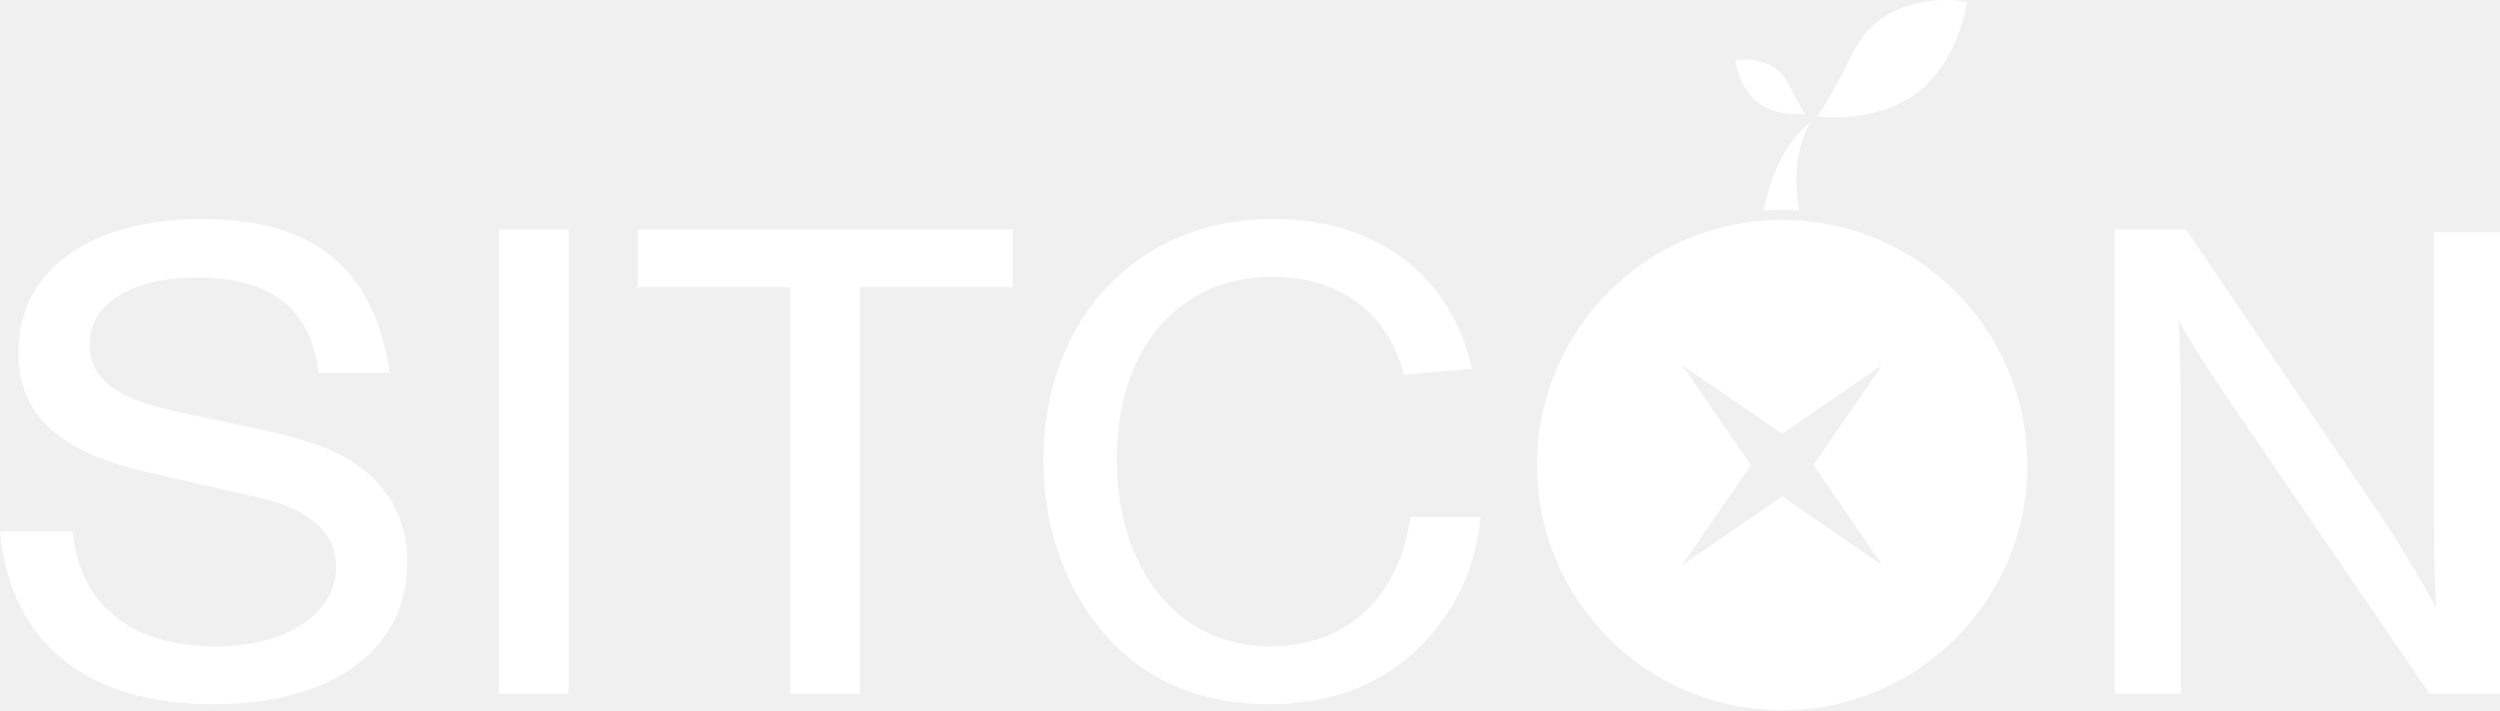
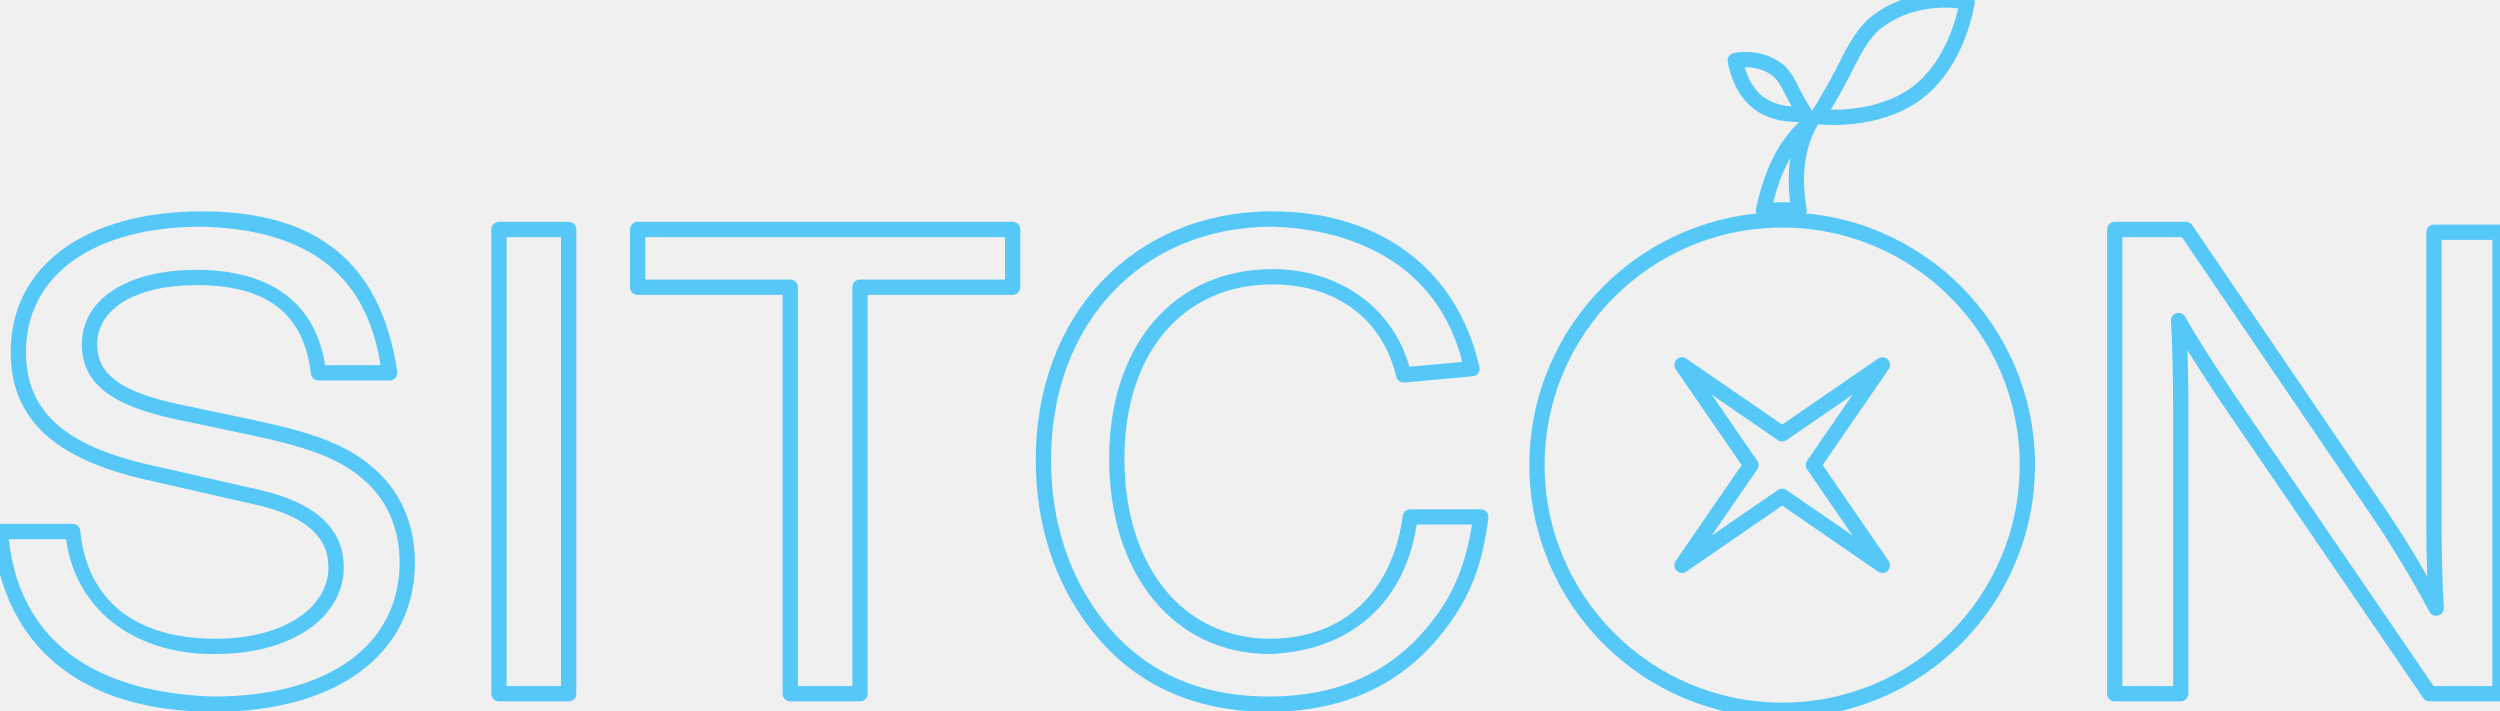
- <svg xmlns="http://www.w3.org/2000/svg" version="1.1" id="SITCON" x="0px" y="0px" width="245.305px" height="69.694px" viewBox="0 0 245.305 69.694" enable-background="new 0 0 245.305 69.694" xml:space="preserve">
+ <svg xmlns="http://www.w3.org/2000/svg" version="1.1" x="0" y="0" width="245.305" height="69.694" viewBox="0, 0, 245.305, 69.694">
  <g>
-     <path fill="#FFFFFF" d="M31.25,36.584c-0.72-6.283-4.68-9.357-11.953-9.357c-6.408,0-10.513,2.596-10.513,6.557   c0,3.347,2.521,5.327,8.641,6.625l7.777,1.64c5.688,1.229,8.568,2.391,10.872,4.371c2.521,2.117,3.889,5.19,3.889,8.742   c0,8.605-7.345,13.933-19.01,13.933C8.496,69.094,1.008,63.084,0,52.156h7.128c0.721,7.239,5.761,11.269,14.041,11.269   c6.913,0,11.81-3.21,11.81-7.786c0-3.415-2.593-5.668-7.633-6.829l-10.801-2.459C5.76,44.37,1.8,40.682,1.8,34.535   c0-7.991,6.984-13.045,18.002-13.045c11.017,0,16.921,4.849,18.434,15.094H31.25z" />
-     <path fill="#FFFFFF" d="M55.8,68.069h-6.841V22.515H55.8V68.069z" />
-     <path fill="#FFFFFF" d="M84.385,68.069h-6.841V28.183H62.566v-5.668h36.796v5.668H84.385V68.069z" />
-     <path fill="#FFFFFF" d="M137.737,36.789c-1.44-6.011-6.265-9.631-12.889-9.631c-9.217,0-15.266,7.104-15.266,17.826   c0,10.996,6.049,18.44,15.049,18.44c7.489,0,12.674-4.78,13.754-12.703h6.912c-0.576,4.508-1.656,7.376-4.104,10.586   c-3.96,5.19-9.505,7.786-16.705,7.786c-7.129,0-12.817-2.596-16.85-7.786c-3.456-4.439-5.257-9.972-5.257-16.187   c0-13.864,9.289-23.631,22.467-23.631c10.225,0,17.497,5.464,19.585,14.684L137.737,36.789z" />
-     <path fill="#FFFFFF" d="M238.392,68.069l-19.657-28.754c-2.377-3.551-3.816-5.805-4.969-7.854c0.144,2.049,0.216,6.352,0.216,8.605   v28.002h-6.48V22.515h6.984l18.866,27.729c1.8,2.596,4.248,6.693,5.688,9.426c-0.145-2.527-0.217-5.327-0.217-8.537V22.787h6.481   v45.282H238.392z" />
+     <path d="M19.802,20.74 C31.176,20.74 37.408,25.847 38.978,36.474 C39.045,36.927 38.694,37.334 38.236,37.334 L31.25,37.334 C30.869,37.334 30.548,37.048 30.505,36.669 C29.832,30.798 26.221,27.977 19.297,27.977 C13.271,27.977 9.534,30.317 9.534,33.784 C9.534,36.703 11.798,38.449 17.58,39.675 L25.36,41.316 C31.151,42.567 34.141,43.77 36.556,45.846 C39.251,48.109 40.713,51.394 40.713,55.162 C40.713,64.221 33.018,69.845 20.953,69.845 C8.107,69.844 0.297,63.542 -0.747,52.225 C-0.787,51.785 -0.441,51.406 -0,51.406 L7.128,51.406 C7.513,51.406 7.836,51.698 7.874,52.082 C8.554,58.91 13.25,62.675 21.169,62.675 C27.727,62.675 32.229,59.712 32.229,55.639 C32.229,52.663 29.953,50.641 25.18,49.541 L14.38,47.083 C5.296,45.034 1.05,41.093 1.05,34.535 C1.05,26.071 8.409,20.74 19.802,20.74 z M19.802,22.24 C9.152,22.24 2.55,27.022 2.55,34.535 C2.55,40.284 6.242,43.71 14.711,45.62 L25.514,48.079 C30.895,49.319 33.729,51.835 33.729,55.639 C33.729,60.705 28.456,64.175 21.169,64.175 C13.916,64.283 7.539,60.436 6.477,52.906 L0.855,52.906 C2.107,64.047 10.799,68.036 20.953,68.345 C32.273,68.345 39.213,63.273 39.213,55.162 C39.213,51.828 37.94,48.966 35.585,46.989 C33.391,45.104 30.612,43.985 25.047,42.783 L17.269,41.143 C10.877,39.787 8.034,37.595 8.034,33.784 C8.034,29.303 12.548,26.477 19.297,26.477 C25.69,26.476 30.864,29.07 31.894,35.834 L37.339,35.834 C35.821,25.994 29.05,22.497 19.802,22.24 z" fill="#56C8F8" />
+     <path d="M55.8,21.765 C56.214,21.765 56.55,22.101 56.55,22.515 L56.55,68.069 C56.55,68.483 56.214,68.819 55.8,68.819 L48.959,68.819 C48.545,68.819 48.209,68.483 48.209,68.069 L48.209,22.515 C48.209,22.101 48.545,21.765 48.959,21.765 L55.8,21.765 z M55.05,23.265 L49.709,23.265 L49.709,67.319 L55.05,67.319 L55.05,23.265 z" fill="#56C8F8" />
+     <path d="M99.362,21.765 C99.776,21.765 100.112,22.101 100.112,22.515 L100.112,28.183 C100.112,28.597 99.776,28.933 99.362,28.933 L85.135,28.933 L85.135,68.069 C85.135,68.483 84.799,68.819 84.385,68.819 L77.544,68.819 C77.13,68.819 76.794,68.483 76.794,68.069 L76.794,28.933 L62.566,28.933 C62.152,28.933 61.816,28.597 61.816,28.183 L61.816,22.515 C61.816,22.101 62.152,21.765 62.566,21.765 L99.362,21.765 z M98.612,23.265 L63.316,23.265 L63.316,27.433 L77.544,27.433 C77.958,27.433 78.294,27.769 78.294,28.183 L78.294,67.319 L83.635,67.319 L83.635,28.183 C83.635,27.769 83.971,27.433 84.385,27.433 L98.612,27.433 L98.612,23.265 z" fill="#56C8F8" />
+     <path d="M124.848,20.739 C135.409,20.739 142.996,26.431 145.164,36.007 C145.265,36.449 144.953,36.878 144.502,36.92 L137.806,37.536 C137.434,37.57 137.094,37.326 137.008,36.964 C135.649,31.292 131.126,27.908 124.848,27.908 C116.086,27.908 110.332,34.638 110.332,44.984 C110.332,55.607 116.092,62.674 124.631,62.674 C131.739,62.674 136.612,58.176 137.642,50.62 C137.693,50.248 138.01,49.971 138.385,49.971 L145.297,49.971 C145.749,49.971 146.098,50.368 146.041,50.816 C145.443,55.499 144.296,58.475 141.789,61.762 C137.678,67.15 131.907,69.843 124.488,69.843 C117.107,69.843 111.21,67.127 107.046,61.768 C103.482,57.19 101.631,51.493 101.631,45.12 C101.631,30.851 111.246,20.739 124.848,20.739 z M124.848,22.239 C112.092,22.239 103.131,31.663 103.131,45.12 C103.131,51.168 104.877,56.539 108.23,60.847 C112.102,65.83 117.558,68.343 124.488,68.343 C131.451,68.343 136.778,65.858 140.597,60.852 C142.774,58.126 143.917,54.89 144.427,51.471 L139.016,51.471 C137.796,59.291 132.416,63.857 124.631,64.174 C115.188,64.174 108.832,56.376 108.832,44.984 C108.832,33.857 115.201,26.408 124.848,26.408 C131.038,26.388 136.571,29.886 138.289,35.985 L143.479,35.507 C141.193,26.469 133.608,22.532 124.848,22.239 z" fill="#56C8F8" />
+     <path d="M214.486,21.765 C214.734,21.765 214.966,21.888 215.106,22.093 L233.968,49.817 C235.464,52.001 236.855,54.258 238.165,56.559 C238.067,52.691 238.092,54.5 238.073,51.133 L238.073,22.787 C238.073,22.373 238.409,22.037 238.823,22.037 L245.304,22.037 C245.718,22.037 246.054,22.373 246.054,22.787 L246.054,68.069 C246.054,68.483 245.718,68.819 245.304,68.819 L238.392,68.819 C238.144,68.819 237.913,68.697 237.773,68.492 L218.112,39.732 C216.917,37.974 215.77,36.185 214.643,34.383 C214.732,38.545 214.708,36.651 214.732,40.066 L214.732,68.068 C214.732,68.482 214.396,68.818 213.982,68.818 L207.502,68.818 C207.088,68.818 206.752,68.482 206.752,68.068 L206.752,22.515 C206.752,22.101 207.088,21.765 207.502,21.765 L214.486,21.765 z M214.089,23.265 L208.252,23.265 L208.252,67.318 L213.232,67.318 L213.232,40.066 C213.232,37.291 213.143,33.291 213.018,31.514 C212.962,30.715 214.027,30.396 214.42,31.093 C215.521,33.051 216.896,35.22 219.354,38.892 L238.788,67.319 L244.554,67.319 L244.554,23.537 L239.573,23.537 L239.573,51.133 C239.573,54.317 239.644,57.105 239.789,59.627 C239.835,60.432 238.752,60.733 238.376,60.02 C236.891,57.199 234.454,53.149 232.732,50.666 L214.089,23.265 z" fill="#56C8F8" />
    <g>
-       <path fill="#FFFFFF" d="M184.145,2.164c4.056-3.102,8.876-1.957,8.876-1.957s-0.805,5.762-4.861,8.864    c-4.057,3.102-9.828,2.369-9.828,2.369s1.255-1.902,2.513-4.376C181.579,5.619,182.65,3.307,184.145,2.164z" />
-       <path fill="#FFFFFF" d="M174.411,6.857c-1.894-1.448-4.145-0.914-4.145-0.914s0.376,2.691,2.27,4.139    c1.894,1.449,4.589,1.106,4.589,1.106s-0.586-0.888-1.173-2.043C175.609,8.47,175.109,7.391,174.411,6.857z" />
-       <path fill="#FFFFFF" d="M174.871,20.592c0.554,0,1.108,0.025,1.661,0.061c-0.494-2.948-0.397-6.018,1.118-8.654    c-2.651,2.135-3.942,5.404-4.61,8.667C173.649,20.622,174.26,20.592,174.871,20.592z" />
-       <path fill="#FFFFFF" d="M174.871,21.579c-13.286,0-24.057,10.771-24.057,24.057s10.771,24.057,24.057,24.057    c13.286,0,24.057-10.771,24.057-24.057S188.157,21.579,174.871,21.579z M184.7,55.466l-9.83-6.765l-9.83,6.765l6.765-9.83    l-6.765-9.83l9.83,6.765l9.83-6.765l-6.765,9.83L184.7,55.466z" />
+       <path d="M184.145,2.164 C188.201,-0.938 193.021,0.207 193.021,0.207 C193.021,0.207 192.216,5.969 188.16,9.071 C184.103,12.173 178.332,11.44 178.332,11.44 C178.332,11.44 179.587,9.538 180.845,7.064 C181.579,5.619 182.65,3.307 184.145,2.164 z" fill-opacity="0" stroke="#56C8F8" stroke-width="1.5" stroke-linecap="round" stroke-linejoin="round" />
+       <path d="M174.411,6.857 C172.517,5.409 170.266,5.943 170.266,5.943 C170.266,5.943 170.642,8.634 172.536,10.082 C174.43,11.531 177.125,11.188 177.125,11.188 C177.125,11.188 176.539,10.3 175.952,9.145 C175.609,8.47 175.109,7.391 174.411,6.857 z" fill-opacity="0" stroke="#56C8F8" stroke-width="1.5" stroke-linecap="round" stroke-linejoin="round" />
+       <path d="M174.871,20.592 C175.425,20.592 175.979,20.617 176.532,20.653 C176.038,17.705 176.135,14.635 177.65,11.999 C174.999,14.134 173.708,17.403 173.04,20.666 C173.649,20.622 174.26,20.592 174.871,20.592 z" fill-opacity="0" stroke="#56C8F8" stroke-width="1.5" stroke-linecap="round" stroke-linejoin="round" />
+       <path d="M174.871,21.579 C161.585,21.579 150.814,32.35 150.814,45.636 C150.814,58.922 161.585,69.693 174.871,69.693 C188.157,69.693 198.928,58.922 198.928,45.636 C198.928,32.35 188.157,21.579 174.871,21.579 z M184.7,55.466 L174.87,48.701 L165.04,55.466 L171.805,45.636 L165.04,35.806 L174.87,42.571 L184.7,35.806 L177.935,45.636 L184.7,55.466 z" fill-opacity="0" stroke="#56C8F8" stroke-width="1.5" stroke-linecap="round" stroke-linejoin="round" />
    </g>
  </g>
</svg>
